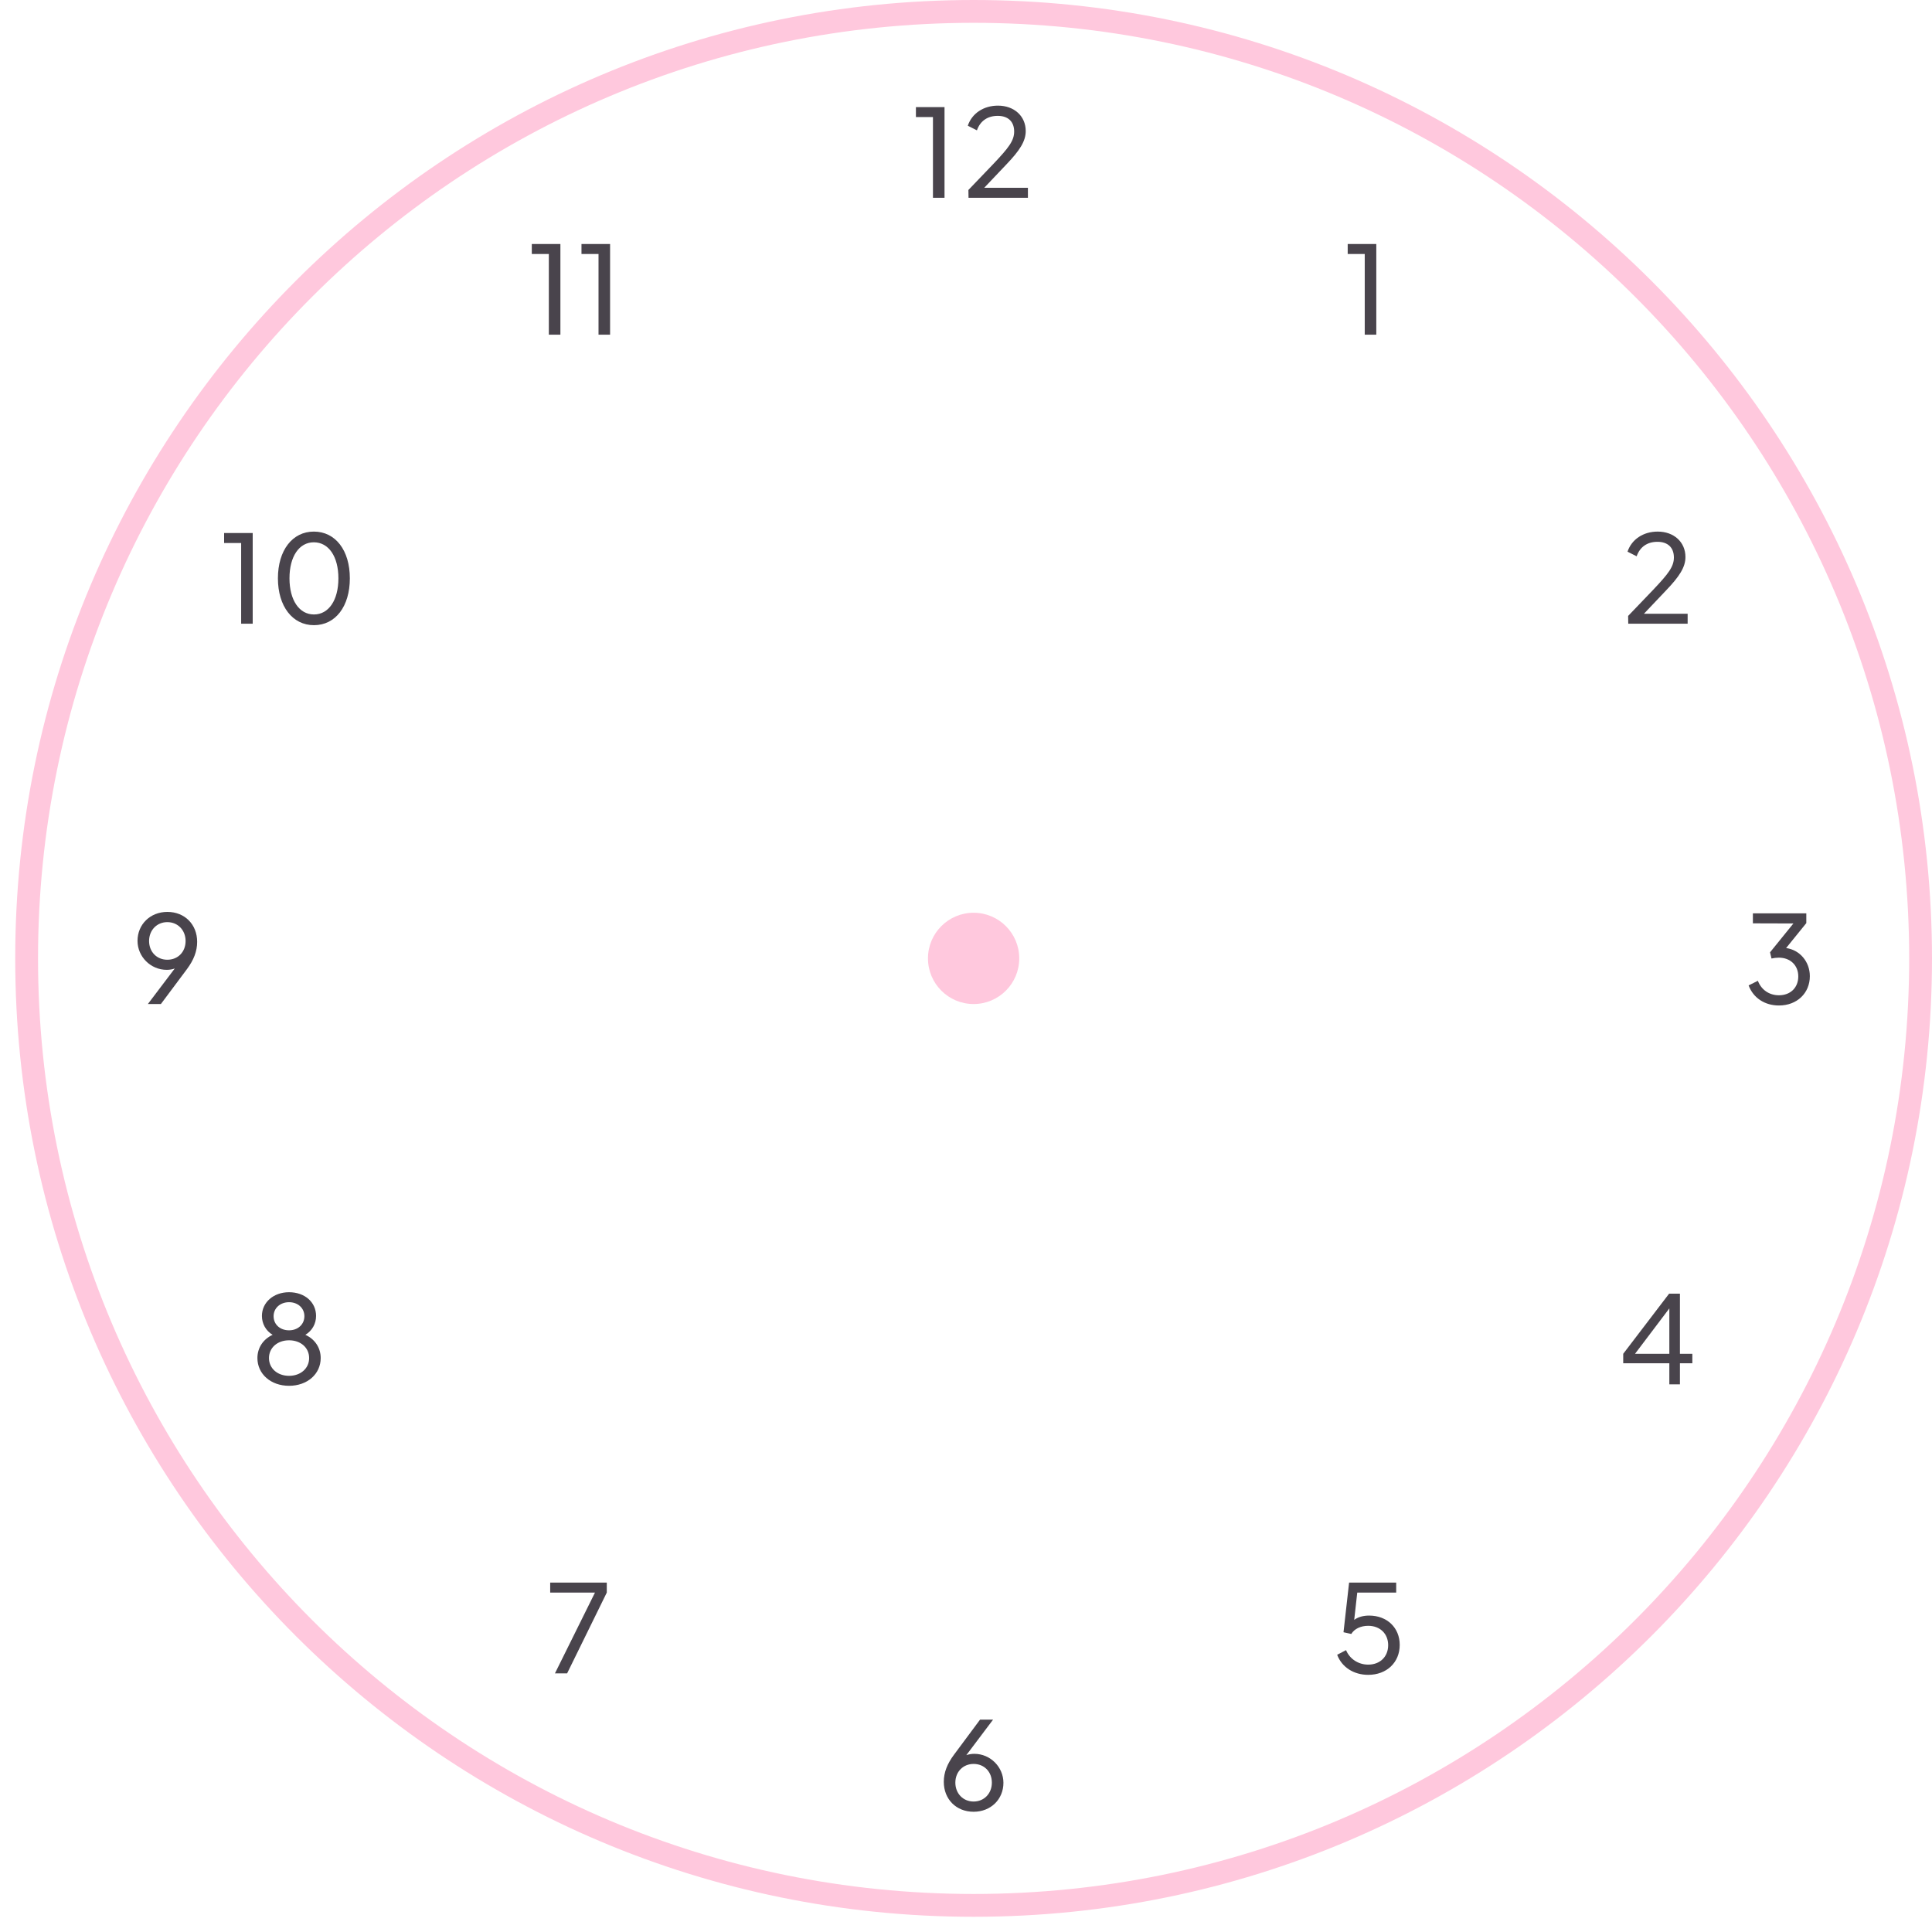
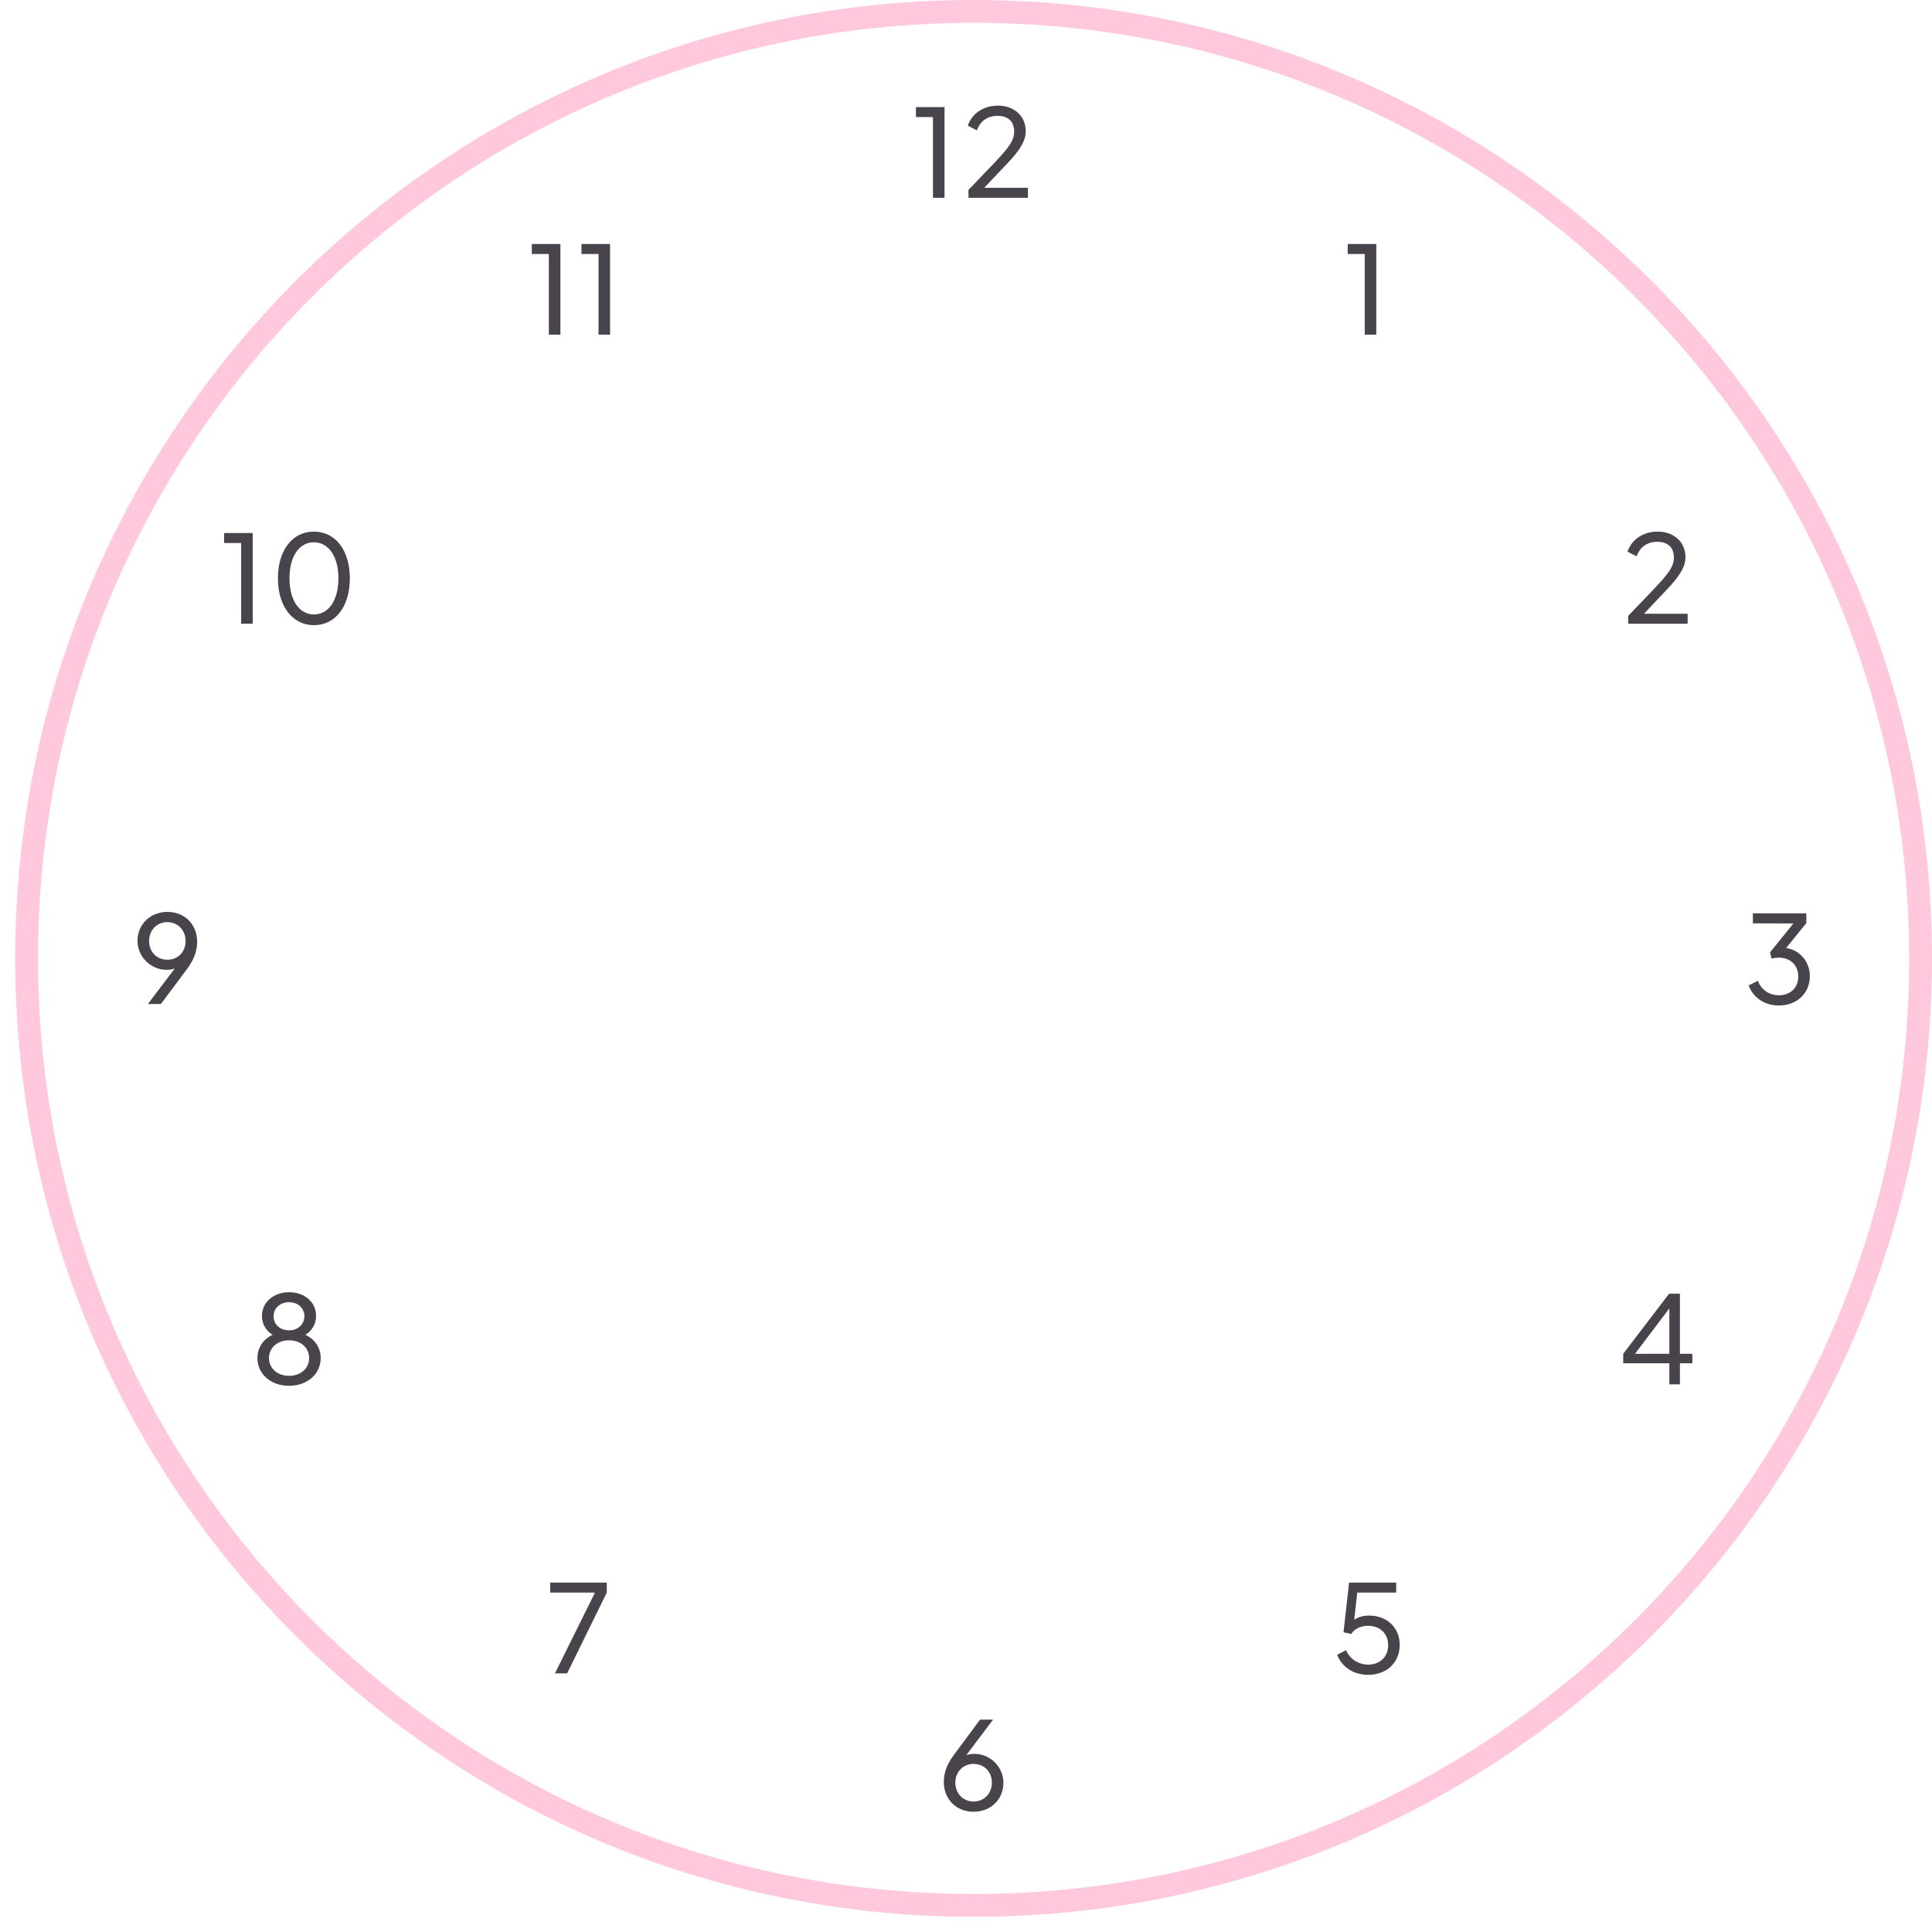
<svg xmlns="http://www.w3.org/2000/svg" width="127" height="127" viewBox="0 0 127 127" fill="none">
  <rect x="1.75" y="0.75" width="124.5" height="124.5" rx="62.25" stroke="#FFC8DD" stroke-width="1.5" />
  <path d="M61.328 13H62.088V7.04H60.208V7.696H61.328V13ZM63.666 13H67.57V12.344H64.698L66.17 10.792C67.034 9.888 67.426 9.28 67.426 8.616C67.426 7.632 66.666 6.944 65.602 6.944C64.65 6.944 63.89 7.456 63.618 8.264L64.218 8.568C64.434 7.952 64.914 7.616 65.586 7.616C66.266 7.616 66.666 7.992 66.666 8.648C66.666 9.256 66.29 9.728 65.314 10.76L63.658 12.488L63.666 13Z" fill="#49444C" />
  <path d="M36.078 22H36.838V16.04H34.958V16.696H36.078V22ZM39.344 22H40.104V16.04H38.224V16.696H39.344V22Z" fill="#49444C" />
  <path d="M15.852 41H16.612V35.04H14.732V35.696H15.852V41ZM20.637 41.096C22.053 41.096 22.997 39.864 22.997 38.016C22.997 36.176 22.053 34.944 20.629 34.944C19.221 34.944 18.269 36.176 18.269 38.016C18.269 39.856 19.229 41.096 20.637 41.096ZM20.637 40.392C19.669 40.392 19.029 39.448 19.029 38.016C19.029 36.584 19.661 35.648 20.629 35.648C21.605 35.648 22.245 36.584 22.245 38.016C22.245 39.456 21.605 40.392 20.637 40.392Z" fill="#49444C" />
  <path d="M20.073 87.744C20.513 87.48 20.777 87.024 20.777 86.504C20.777 85.592 20.025 84.944 19.001 84.944C17.977 84.944 17.217 85.616 17.217 86.504C17.217 87.008 17.473 87.48 17.921 87.744C17.297 88.032 16.921 88.6 16.921 89.272C16.921 90.32 17.801 91.096 19.001 91.096C20.201 91.096 21.081 90.32 21.081 89.272C21.081 88.6 20.705 88.032 20.073 87.744ZM19.001 85.6C19.577 85.6 20.009 85.984 20.009 86.52C20.009 87.064 19.577 87.448 19.001 87.448C18.409 87.448 17.985 87.064 17.985 86.52C17.985 85.992 18.417 85.6 19.001 85.6ZM19.001 90.44C18.241 90.44 17.681 89.952 17.681 89.272C17.681 88.592 18.241 88.104 19.001 88.104C19.769 88.104 20.321 88.592 20.321 89.272C20.321 89.952 19.761 90.44 19.001 90.44Z" fill="#49444C" />
  <path d="M36.479 110H37.279L39.887 104.688V104.032H36.167V104.688H39.111L36.479 110Z" fill="#49444C" />
  <path d="M89.711 22H90.471V16.04H88.591V16.696H89.711V22Z" fill="#49444C" />
  <path d="M107.033 41H110.937V40.344H108.065L109.537 38.792C110.401 37.888 110.793 37.28 110.793 36.616C110.793 35.632 110.033 34.944 108.969 34.944C108.017 34.944 107.257 35.456 106.985 36.264L107.585 36.568C107.801 35.952 108.281 35.616 108.953 35.616C109.633 35.616 110.033 35.992 110.033 36.648C110.033 37.256 109.657 37.728 108.681 38.76L107.025 40.488L107.033 41Z" fill="#49444C" />
  <path d="M117.41 62.32L118.738 60.68V60.04H115.226V60.696L117.89 60.704L116.354 62.6L116.45 63.008C116.578 62.976 116.77 62.952 116.93 62.952C117.69 62.952 118.21 63.456 118.21 64.184C118.21 64.92 117.698 65.424 116.938 65.424C116.298 65.424 115.778 65.064 115.554 64.472L114.946 64.776C115.25 65.6 116.01 66.096 116.938 66.096C118.122 66.096 118.97 65.288 118.97 64.168C118.97 63.216 118.306 62.44 117.41 62.32Z" fill="#49444C" />
  <path d="M11 59.944C9.88 59.944 9.04 60.76 9.04 61.848C9.04 62.88 9.896 63.752 10.96 63.752C11.152 63.752 11.328 63.72 11.488 63.664L9.72 66H10.576L12.296 63.696C12.736 63.104 12.96 62.528 12.96 61.912C12.96 60.768 12.144 59.944 11 59.944ZM11 63.088C10.312 63.088 9.8 62.576 9.8 61.856C9.8 61.144 10.312 60.616 11 60.616C11.688 60.616 12.2 61.144 12.2 61.856C12.2 62.576 11.696 63.088 11 63.088Z" fill="#49444C" />
  <path d="M111.246 88.992H110.43V85.04H109.718L106.702 88.992V89.616H109.734V91H110.43V89.616H111.246V88.992ZM107.478 88.992L109.734 86.008V88.992H107.478Z" fill="#49444C" />
  <path d="M90.003 106.2C89.619 106.2 89.291 106.288 89.019 106.48L89.219 104.688H91.779V104.032H88.683L88.315 107.296L88.827 107.408C89.027 107.072 89.451 106.872 89.939 106.872C90.715 106.872 91.251 107.392 91.251 108.144C91.251 108.904 90.715 109.424 89.939 109.424C89.299 109.424 88.723 109.056 88.483 108.472L87.899 108.776C88.203 109.592 88.987 110.096 89.939 110.096C91.155 110.096 92.011 109.28 92.011 108.128C92.011 107 91.179 106.2 90.003 106.2Z" fill="#49444C" />
  <path d="M64.048 115.288C63.856 115.288 63.68 115.32 63.52 115.376L65.28 113.04H64.424L62.712 115.344C62.272 115.936 62.04 116.504 62.04 117.128C62.04 118.272 62.856 119.096 64 119.096C65.128 119.096 65.96 118.28 65.96 117.192C65.96 116.16 65.104 115.288 64.048 115.288ZM64 118.424C63.312 118.424 62.8 117.896 62.8 117.184C62.8 116.464 63.312 115.952 64 115.952C64.696 115.952 65.2 116.464 65.2 117.184C65.2 117.896 64.688 118.424 64 118.424Z" fill="#49444C" />
-   <rect x="61" y="60" width="6" height="6" rx="3" fill="#FFC8DD" />
</svg>
